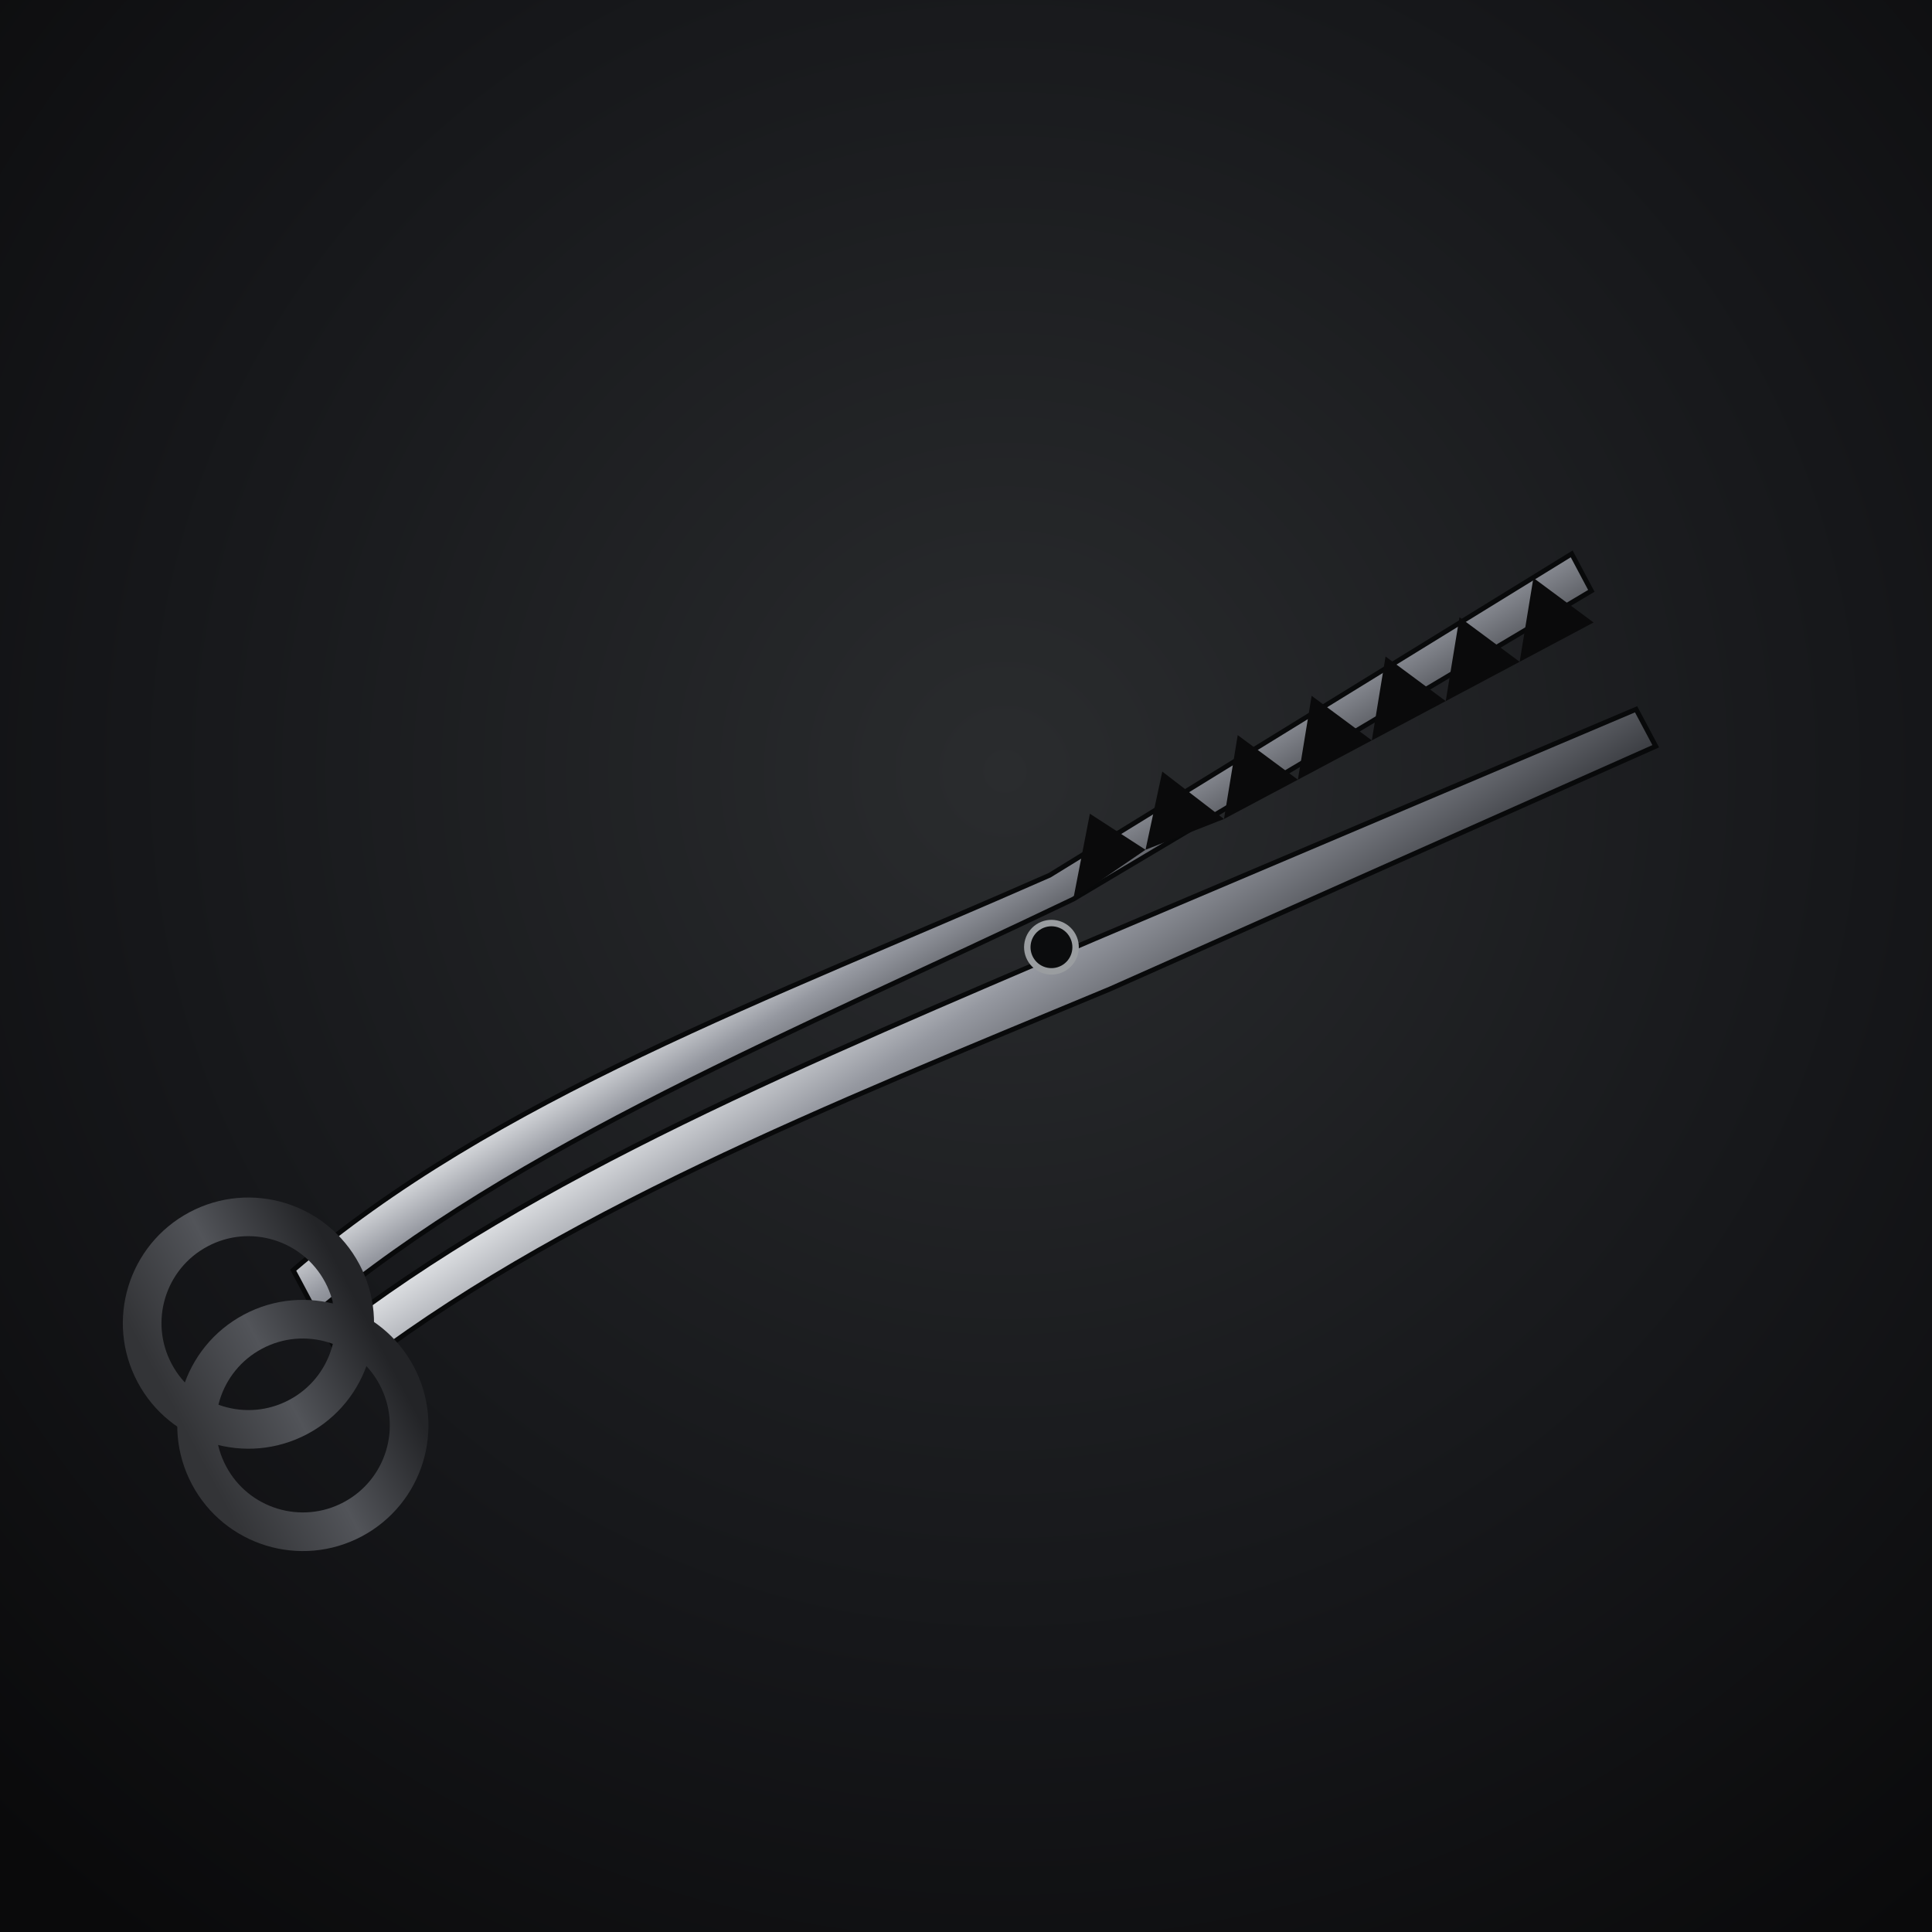
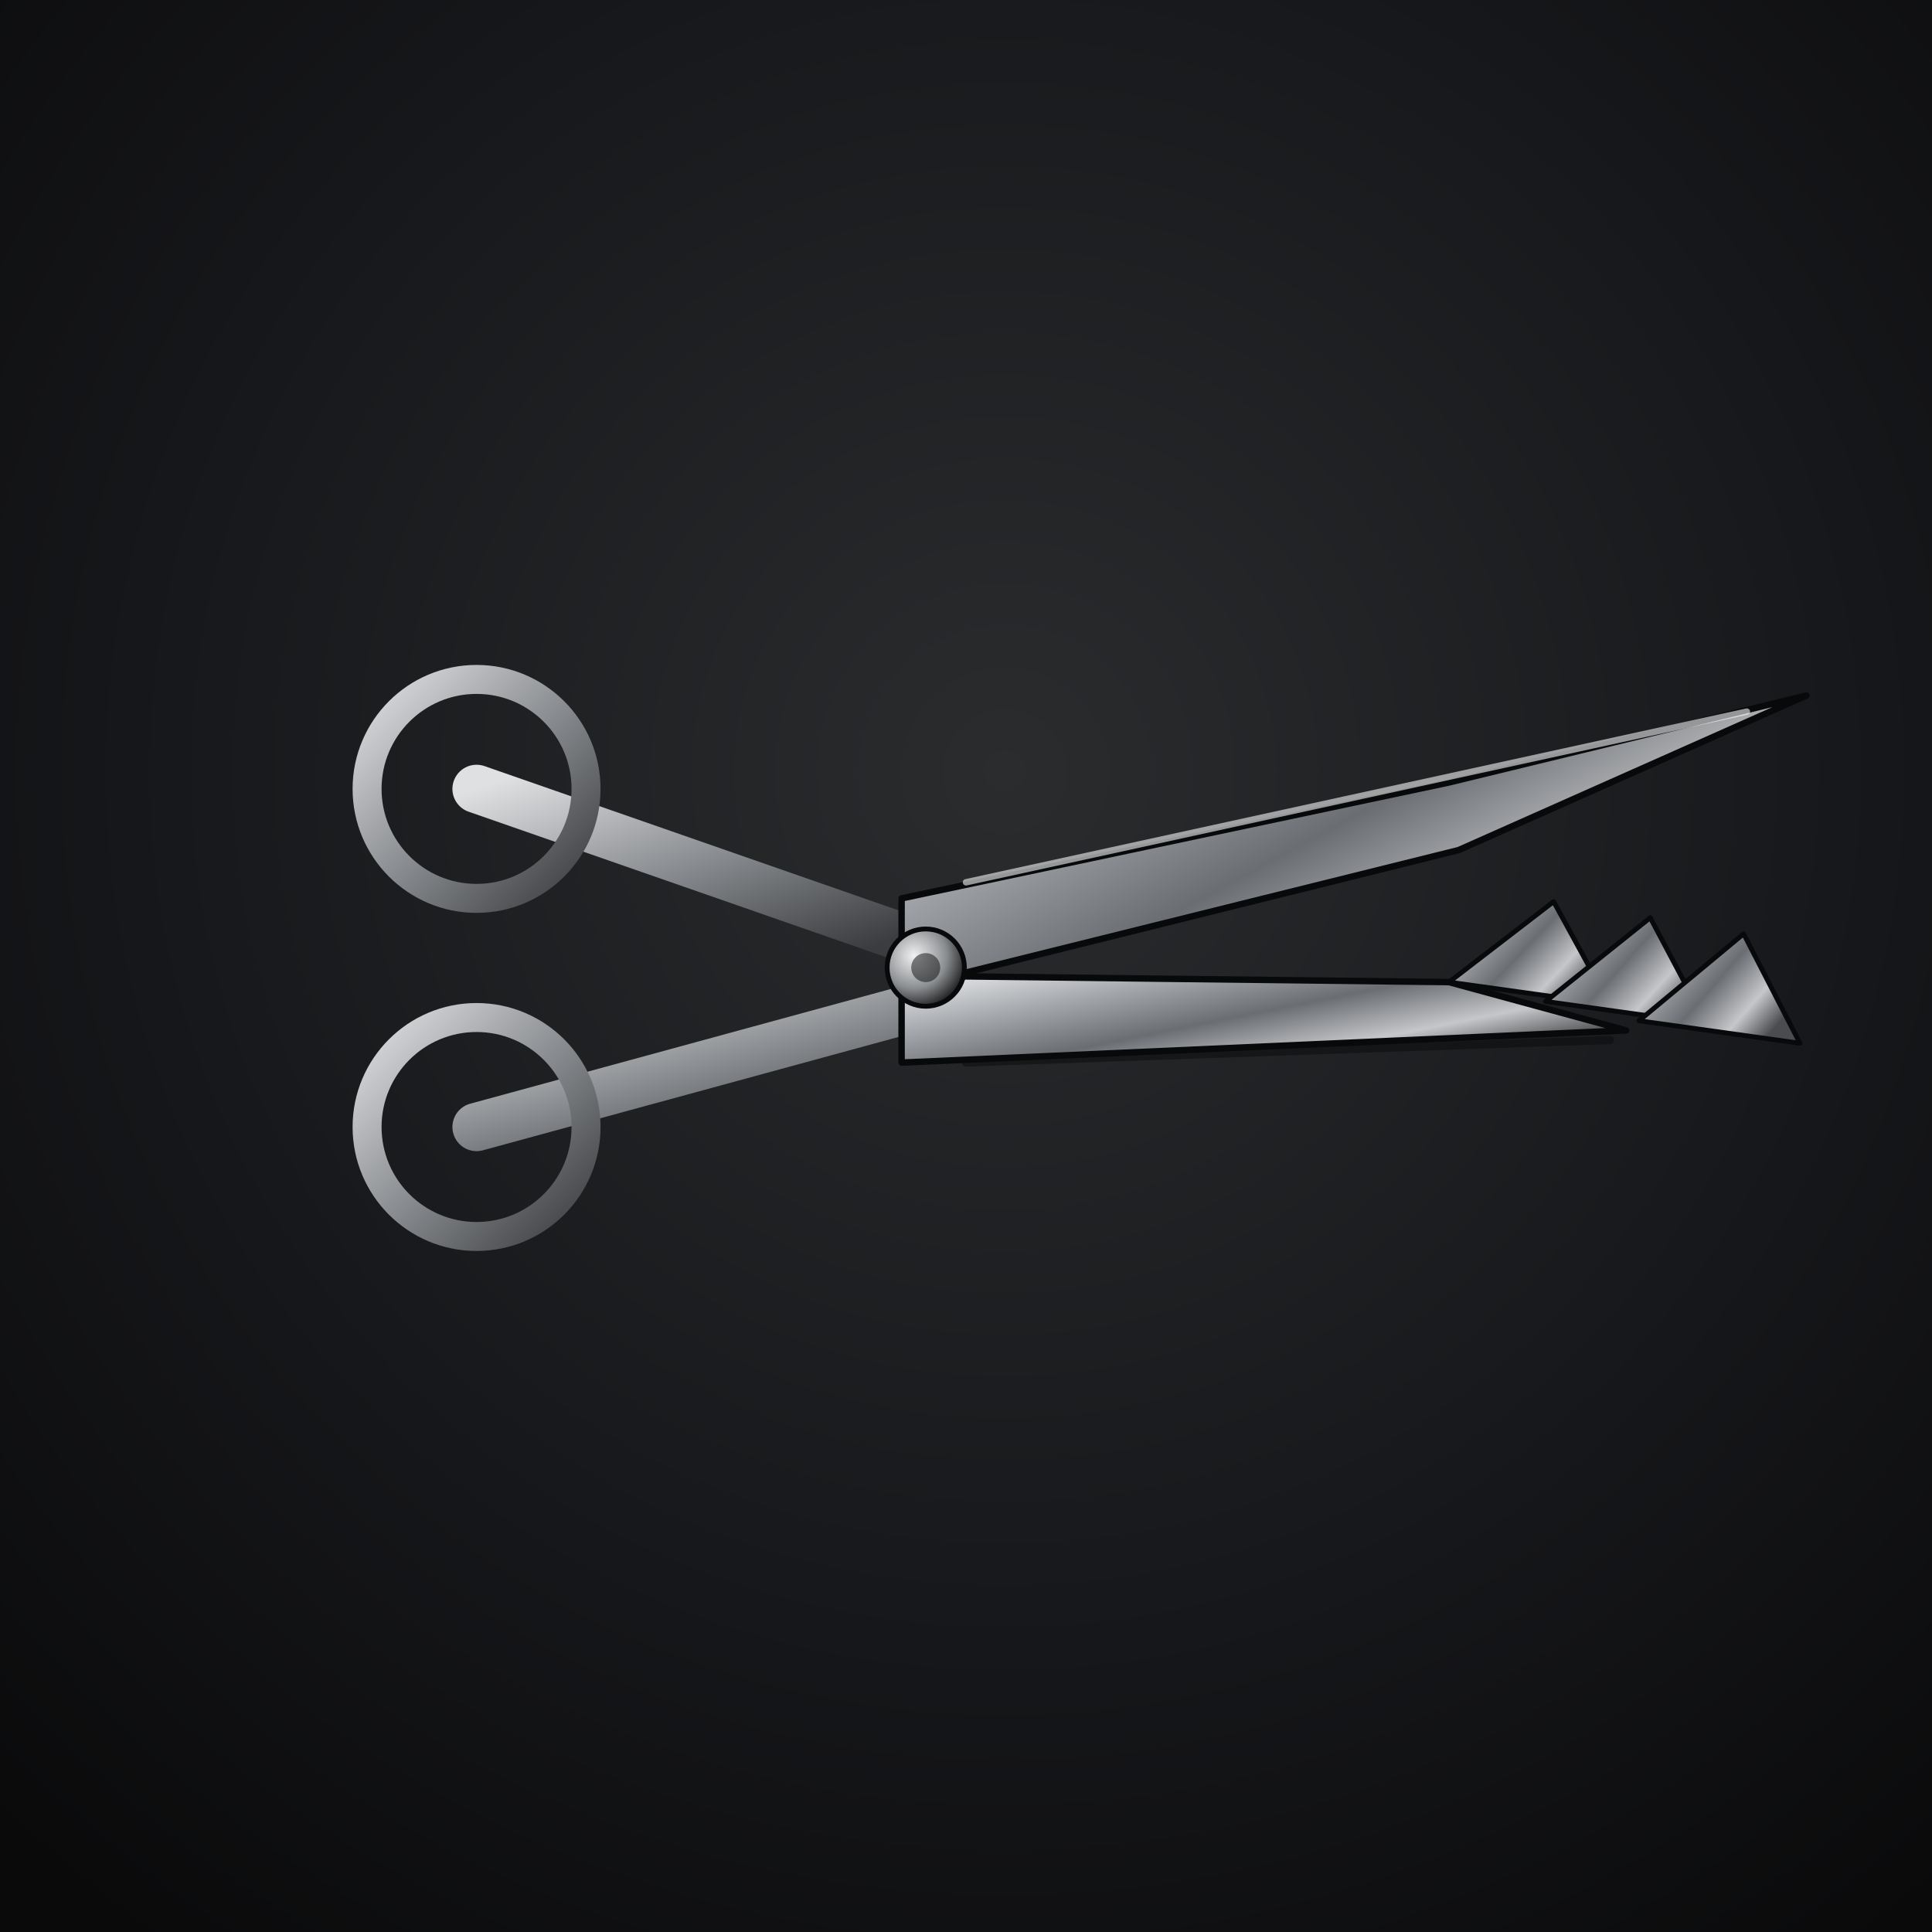
<svg xmlns="http://www.w3.org/2000/svg" width="1200" height="1200" viewBox="0 0 1200 1200" role="img" aria-labelledby="t3 d3">
  <defs>
    <radialGradient id="bg3" cx="52%" cy="40%" r="75%">
      <stop offset="0%" stop-color="#2a2c2e" />
      <stop offset="60%" stop-color="#16171a" />
      <stop offset="100%" stop-color="#0a0a0b" />
    </radialGradient>
-     <linearGradient id="steel3" x1="0%" y1="0%" x2="100%" y2="100%">
-       <stop offset="0%" stop-color="#eceef0" />
-       <stop offset="40%" stop-color="#9598a0" />
-       <stop offset="100%" stop-color="#3b3d42" />
+     <linearGradient id="steel3" x1="0%" y1="0%" x2="100%" y2="60%">
+       <stop offset="0%" stop-color="#eef0f1" />
+       <stop offset="30%" stop-color="#a3a6ab" />
+       <stop offset="55%" stop-color="#6a6d72" />
+       <stop offset="80%" stop-color="#c5c7ca" />
+       <stop offset="100%" stop-color="#4a4c50" />
    </linearGradient>
-     <linearGradient id="handle3" x1="0%" y1="0%" x2="100%" y2="0%">
-       <stop offset="0%" stop-color="#333437" />
-       <stop offset="50%" stop-color="#525459" />
-       <stop offset="100%" stop-color="#232427" />
+     <linearGradient id="ring3" x1="0%" y1="0%" x2="100%" y2="100%">
+       <stop offset="0%" stop-color="#dfe0e2" />
+       <stop offset="50%" stop-color="#8a8d91" />
+       <stop offset="100%" stop-color="#3a3c3f" />
    </linearGradient>
+     <radialGradient id="screw3" cx="35%" cy="35%" r="70%">
+       <stop offset="0%" stop-color="#f0f1f2" />
+       <stop offset="60%" stop-color="#8a8d90" />
+       <stop offset="100%" stop-color="#1c1d1e" />
+     </radialGradient>
  </defs>
  <rect width="1200" height="1200" fill="url(#bg3)" />
-   <g transform="translate(580,600) rotate(-28)">
-     <path d="M -440,-20 C -280,-56 -100,-30 90,-16 L 470,-40 L 470,-14 L 96,4 C -96,-4 -280,-24 -440,10 Z" fill="url(#steel3)" stroke="#08090a" stroke-width="3" />
-     <g fill="#0a0a0b">
-       <path d="M 96,4 L 130,-38 L 150,-2 Z" />
-       <path d="M 150,-2 L 182,-40 L 202,4 Z" />
-       <path d="M 202,4 L 234,-38 L 254,4 Z" />
-       <path d="M 254,4 L 286,-38 L 306,4 Z" />
-       <path d="M 306,4 L 338,-38 L 358,4 Z" />
-       <path d="M 358,4 L 390,-38 L 410,4 Z" />
-       <path d="M 410,4 L 442,-38 L 462,4 Z" />
-     </g>
-     <path d="M -440,54 C -280,26 -100,46 90,64 L 460,90 L 460,64 L 96,32 C -96,16 -280,-2 -440,26 Z" fill="url(#steel3)" stroke="#08090a" stroke-width="3" />
-     <circle cx="-480" cy="-4" r="66" fill="none" stroke="url(#handle3)" stroke-width="24" />
-     <circle cx="-480" cy="68" r="66" fill="none" stroke="url(#handle3)" stroke-width="24" />
-     <circle cx="70" cy="24" r="15" fill="#0b0c0d" stroke="#9a9da0" stroke-width="4" />
+   <line x1="296" y1="490" x2="560" y2="582" stroke="url(#ring3)" stroke-width="30" stroke-linecap="round" />
+   <line x1="296" y1="700" x2="560" y2="628" stroke="url(#ring3)" stroke-width="30" stroke-linecap="round" />
+   <circle cx="296" cy="490" r="68" fill="none" stroke="url(#ring3)" stroke-width="18" />
+   <circle cx="296" cy="700" r="68" fill="none" stroke="url(#ring3)" stroke-width="18" />
+   <path d="M560,558 L900,486 L1122,432 L906,528 L560,614 Z" fill="url(#steel3)" stroke="#08090a" stroke-width="4" stroke-linejoin="round" />
+   <path d="M600,548 L1085,442" stroke="#f4f5f6" stroke-width="4" stroke-linecap="round" opacity="0.6" />
+   <path d="M560,606 L900,610 L1010,640 L560,660 Z" fill="url(#steel3)" stroke="#08090a" stroke-width="4" stroke-linejoin="round" />
+   <g fill="url(#steel3)" stroke="#08090a" stroke-width="3" stroke-linejoin="round">
+     <path d="M900,610 L965,560 L1000,624 Z" />
+     <path d="M960,622 L1025,570 L1060,636 Z" />
+     <path d="M1018,634 L1083,580 L1118,648 Z" />
  </g>
+   <path d="M600,660 L1000,646" stroke="#08090a" stroke-width="5" stroke-linecap="round" opacity="0.5" />
+   <circle cx="575" cy="601" r="24" fill="url(#screw3)" stroke="#08090a" stroke-width="3" />
+   <circle cx="575" cy="601" r="9" fill="#08090a" opacity="0.5" />
</svg>
